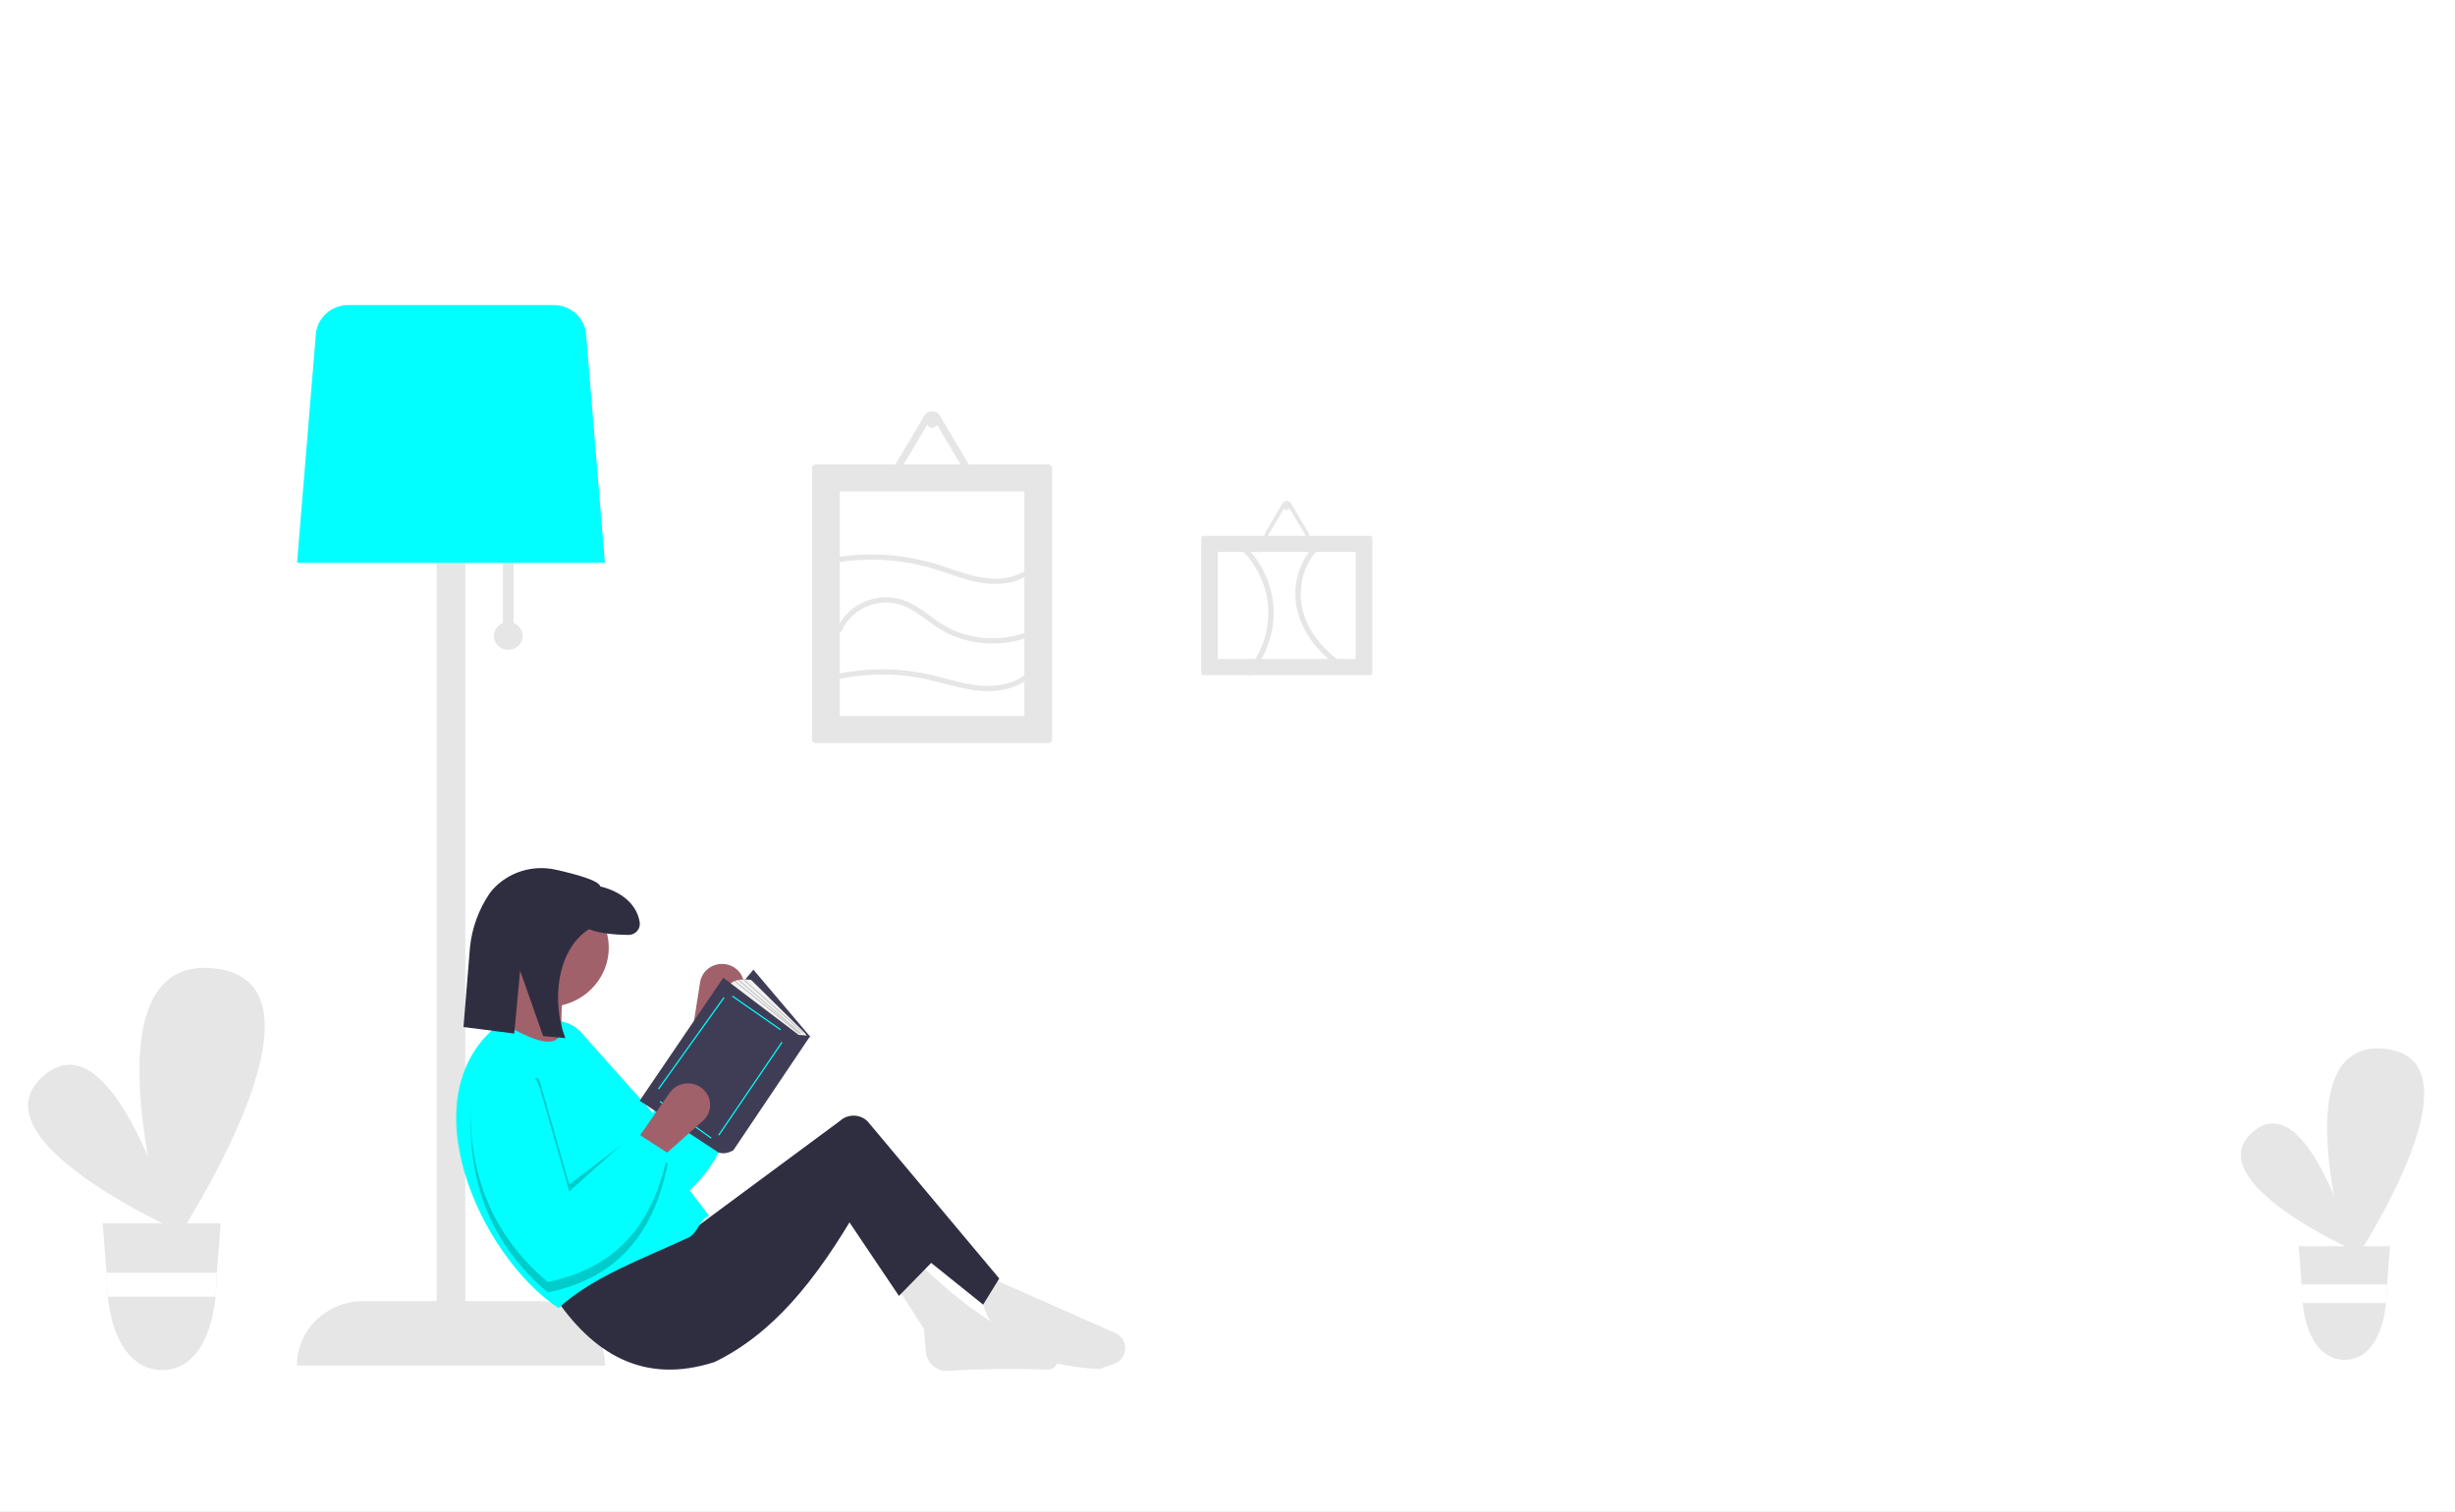
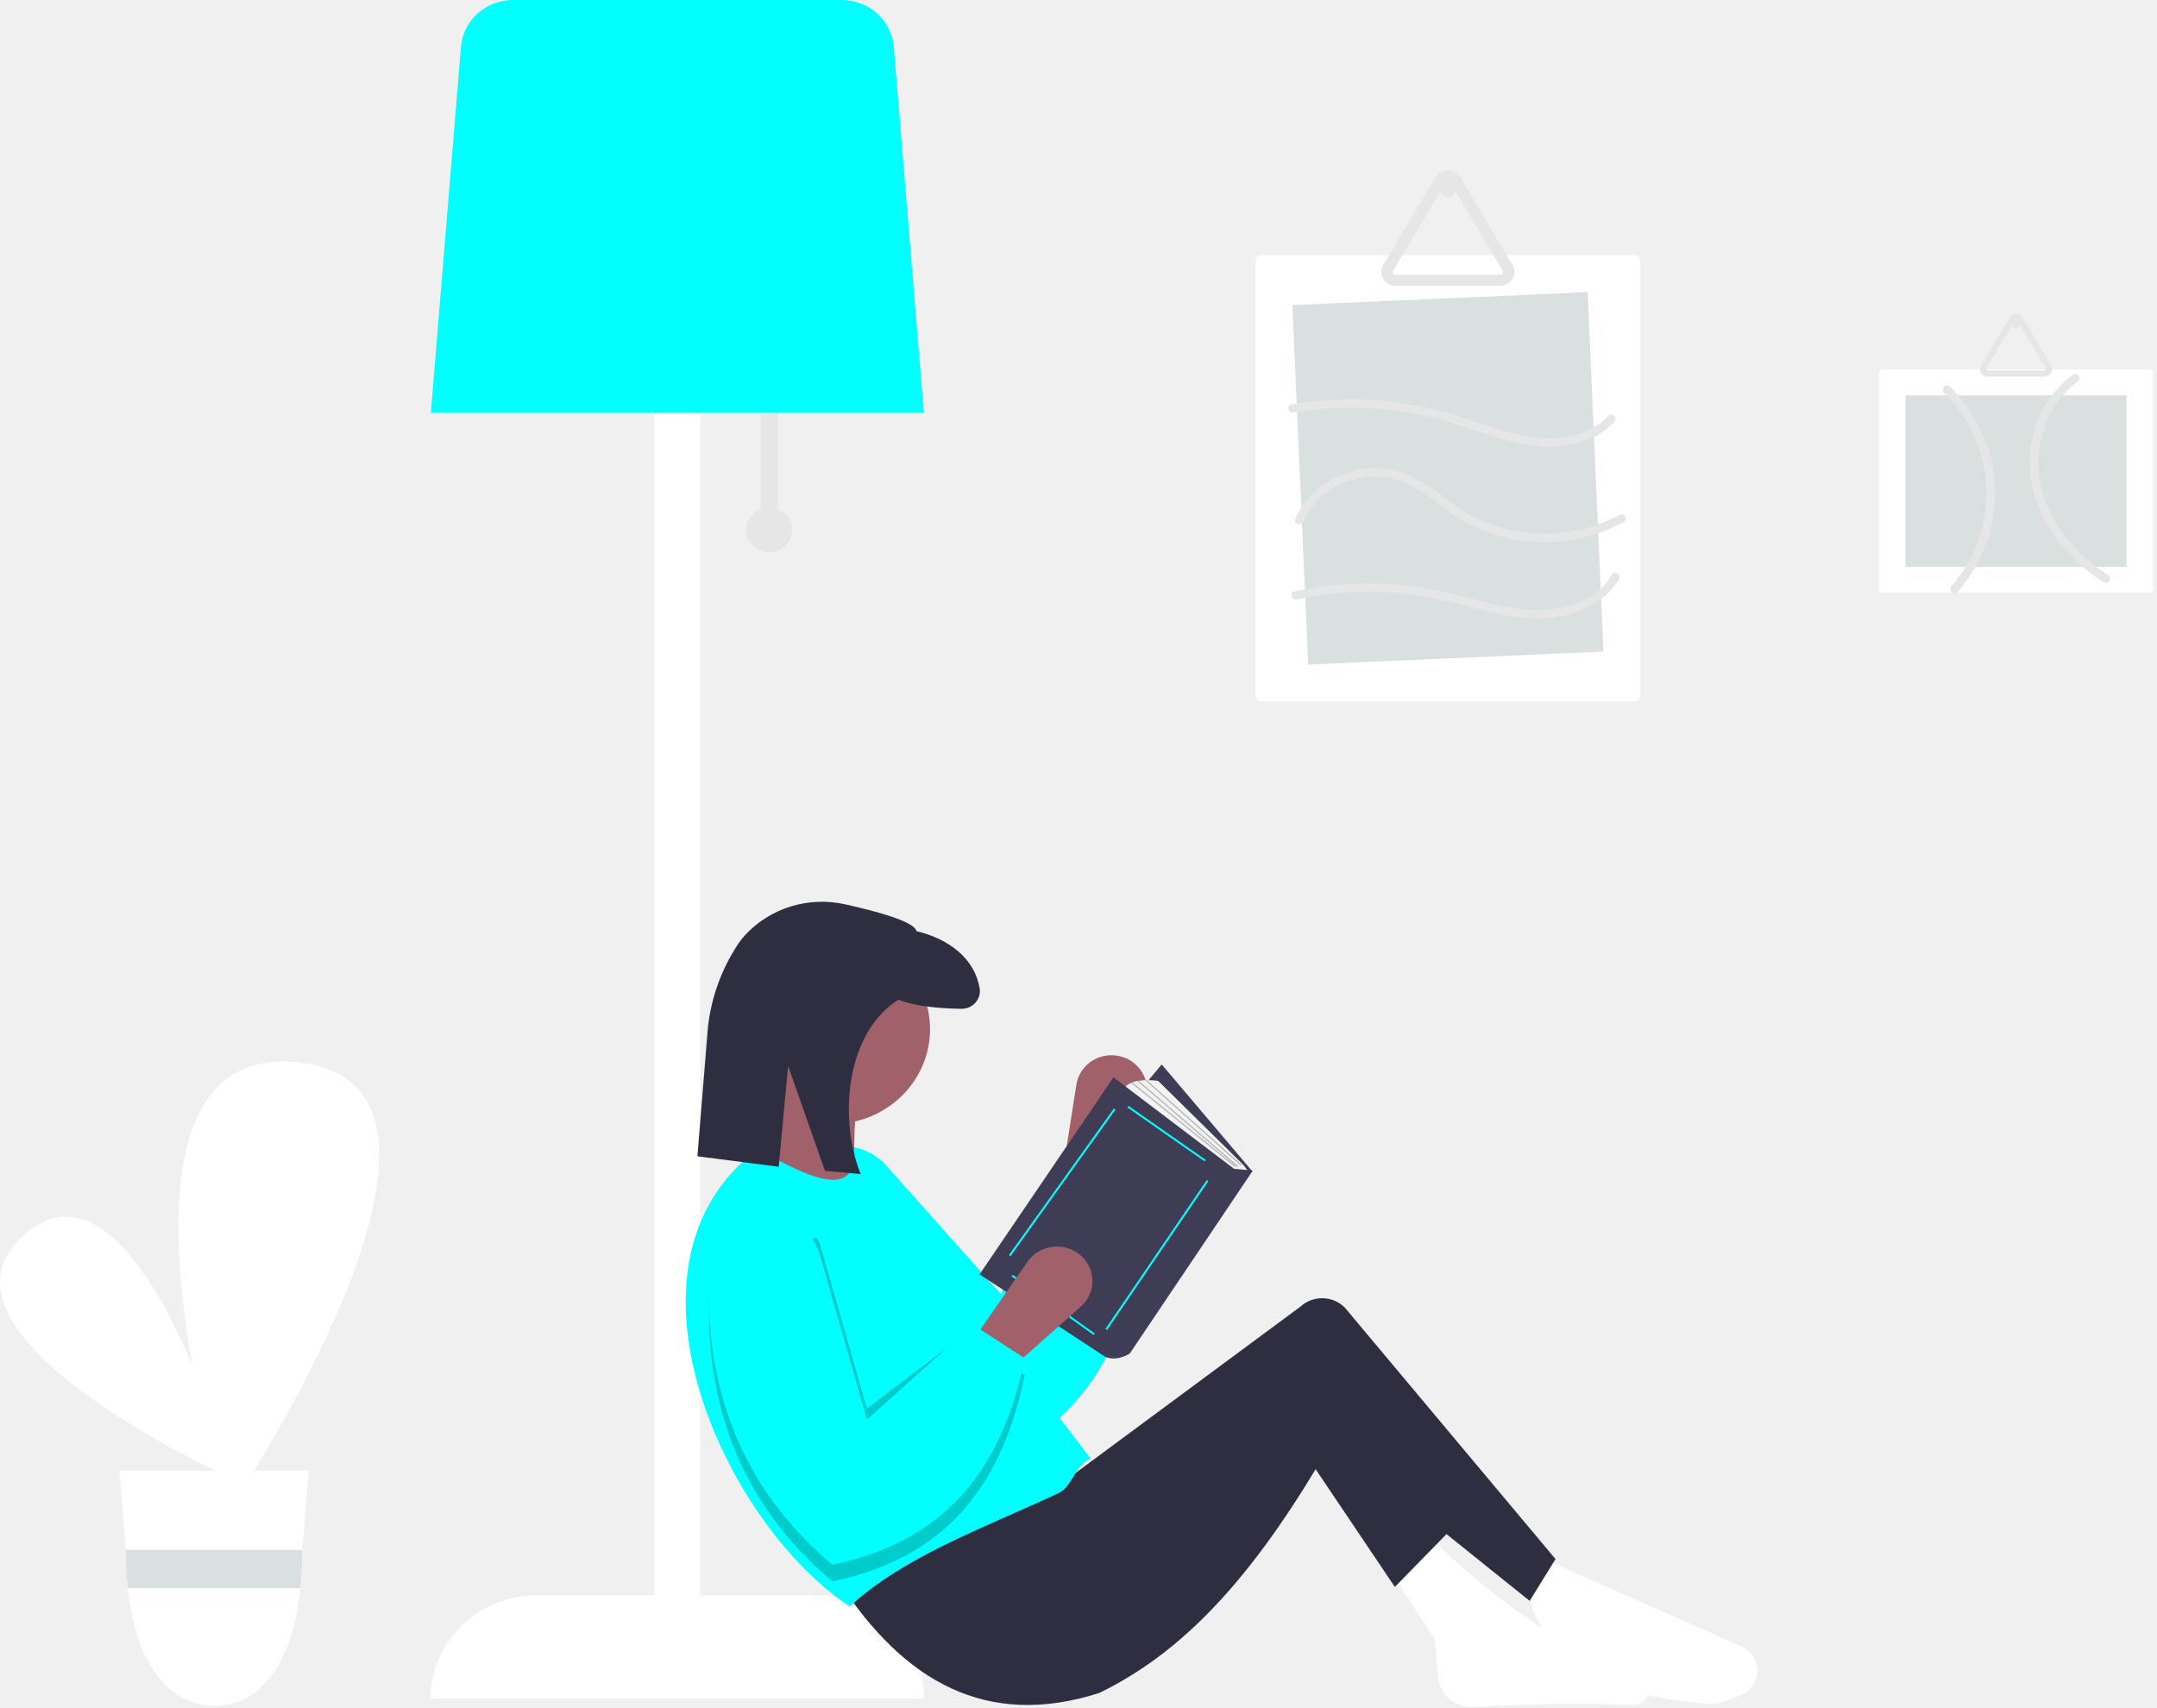
- <svg xmlns="http://www.w3.org/2000/svg" width="700" height="431" viewBox="0 0 700 431" fill="none">
-   <rect width="700" height="431" fill="white" />
-   <path d="M269.342 179.696C273.292 179.696 276.493 176.583 276.493 172.744C276.493 168.904 273.292 165.791 269.342 165.791C265.393 165.791 262.191 168.904 262.191 172.744C262.191 176.583 265.393 179.696 269.342 179.696Z" fill="#E6E6E6" />
-   <path d="M49.504 350.362C49.504 350.362 -7.861 324.687 12.291 306.883C32.443 289.078 49.504 350.362 49.504 350.362Z" fill="#E6E6E6" />
-   <path d="M48.505 356.353C48.505 356.353 22.138 272.125 60.965 276.153C99.791 280.181 48.505 356.353 48.505 356.353Z" fill="#E6E6E6" />
-   <path d="M29.281 348.883L30.388 362.973L30.405 363.216C30.404 365.416 30.518 367.615 30.748 369.804C32.25 384.176 38.705 390.725 46.25 390.725C53.794 390.725 59.968 384.176 61.47 369.804C61.7 367.615 61.814 365.416 61.813 363.216L61.822 363.02L61.826 362.973L62.937 348.883H29.281Z" fill="#E6E6E6" />
-   <path d="M61.826 362.973L61.822 363.02L61.813 363.216C61.814 365.416 61.7 367.615 61.47 369.804H30.748C30.518 367.615 30.404 365.416 30.405 363.216L30.388 362.973H61.826Z" fill="white" />
-   <path d="M146.461 177.675V158.512H143.397V177.675C142.517 178.021 141.789 178.653 141.337 179.463C140.885 180.274 140.737 181.212 140.918 182.117C141.099 183.022 141.598 183.837 142.33 184.424C143.062 185.01 143.981 185.331 144.929 185.331C145.877 185.331 146.796 185.01 147.528 184.424C148.26 183.837 148.759 183.022 148.94 182.117C149.121 181.212 148.973 180.274 148.521 179.463C148.068 178.653 147.34 178.021 146.461 177.675Z" fill="#E6E6E6" />
-   <path d="M153.612 371.062H132.67V123.749H124.497V371.062H103.555C101.073 371.062 98.616 371.537 96.323 372.461C94.03 373.384 91.946 374.738 90.192 376.444C88.436 378.15 87.044 380.176 86.095 382.405C85.145 384.634 84.656 387.024 84.656 389.437V389.437H172.511V389.437C172.511 387.024 172.023 384.634 171.073 382.405C170.123 380.176 168.731 378.15 166.976 376.444C165.221 374.738 163.138 373.384 160.845 372.461C158.552 371.537 156.094 371.062 153.612 371.062V371.062Z" fill="#E6E6E6" />
-   <path d="M84.698 160.499H172.469L167.102 95.273C166.906 93.024 165.851 90.928 164.145 89.397C162.439 87.866 160.206 87.011 157.884 87H99.283C96.962 87.011 94.728 87.866 93.022 89.397C91.317 90.928 90.262 93.024 90.066 95.273L84.698 160.499Z" fill="#00FFFE" />
-   <path d="M206.907 274.977C206.082 274.844 205.237 274.871 204.422 275.058C203.608 275.244 202.839 275.586 202.162 276.064C201.484 276.542 200.911 277.146 200.475 277.84C200.04 278.535 199.751 279.307 199.624 280.112L197.153 295.879L205.561 298.047L211.722 283.357C212.08 282.503 212.235 281.582 212.177 280.662C212.119 279.742 211.849 278.846 211.387 278.041C210.925 277.237 210.282 276.543 209.506 276.013C208.731 275.483 207.843 275.129 206.907 274.977Z" fill="#A0616A" />
-   <path d="M206.75 295.849C211.416 313.877 209.408 330.367 192.033 343.314C171.193 337.728 157.333 324.253 148.876 304.668C148.35 303.451 148.084 302.142 148.093 300.821C148.102 299.501 148.385 298.195 148.927 296.984C149.469 295.773 150.258 294.682 151.246 293.775C152.234 292.869 153.4 292.166 154.675 291.71V291.71C156.591 291.026 158.675 290.924 160.651 291.419C162.627 291.915 164.402 292.983 165.738 294.483L186.186 317.428L195.778 294.291L206.75 295.849Z" fill="#00FFFE" />
-   <path d="M313.525 390.433C294.497 389.451 282.676 383.098 279.814 370.072L282.878 364.61L317.967 380.151C318.852 380.543 319.598 381.183 320.109 381.988C320.62 382.794 320.873 383.729 320.836 384.674C320.799 385.62 320.474 386.534 319.901 387.299C319.329 388.065 318.535 388.647 317.621 388.973L313.525 390.433Z" fill="#E6E6E6" />
-   <path d="M298.822 390.564C288.935 390.273 279.427 390.363 270.418 390.956C268.838 391.061 267.279 390.556 266.079 389.55C264.879 388.545 264.135 387.12 264.009 385.585L263.468 379.011L255.806 367.093L262.447 360.637C273.606 371.442 285.844 380.519 300.379 385.914C300.846 386.225 301.197 386.675 301.38 387.196C301.562 387.717 301.566 388.282 301.39 388.805C301.215 389.329 300.87 389.783 300.407 390.1C299.944 390.417 299.388 390.58 298.822 390.564V390.564Z" fill="#E6E6E6" />
-   <path d="M245.08 343.752C232.455 365.715 220.039 380.521 203.706 388.447C183.612 394.895 168.927 386.352 157.48 368.831L190.681 347.476L195.534 352.194L239.511 319.657C240.586 318.668 242.018 318.131 243.497 318.163C244.976 318.195 246.382 318.794 247.41 319.828L284.921 364.61L280.324 372.059L245.08 343.752Z" fill="#2F2E41" />
-   <path d="M256.317 369.576L238.951 343.752L243.037 336.303L266.022 359.643L256.317 369.576Z" fill="#2F2E41" />
-   <path d="M156.203 287.138C165.794 287.138 173.57 279.578 173.57 270.253C173.57 260.928 165.794 253.368 156.203 253.368C146.612 253.368 138.836 260.928 138.836 270.253C138.836 279.578 146.612 287.138 156.203 287.138Z" fill="#A0616A" />
-   <path d="M160.8 301.54L141.39 295.084C144.262 290.646 145.521 285.401 144.966 280.186H160.8C159.9 287.763 159.765 294.95 160.8 301.54Z" fill="#A0616A" />
-   <path d="M202.174 346.732C199.264 347.893 199.051 351.659 196.3 352.939C182.999 359.126 168.927 364.147 159.268 373.052C136.695 358.149 115.772 311.861 142.923 291.608C152.19 296.88 160.469 300.653 160.289 291.608L202.174 346.732Z" fill="#00FFFE" />
-   <path opacity="0.2" d="M190.426 326.867L180.976 323.639L162.332 337.792L153.975 308.54C153.395 306.512 152.456 307.54 151.107 308.949C149.702 307.684 147.953 306.836 146.068 306.506C144.183 306.175 142.24 306.375 140.468 307.083C138.696 307.791 137.169 308.976 136.068 310.5C134.966 312.023 134.335 313.821 134.25 315.682C133.256 336.9 139.837 354.851 156.203 368.582C177.609 364.126 186.693 350.066 190.426 331.833L189.414 331.177C189.787 329.768 190.124 328.331 190.426 326.867Z" fill="black" />
-   <path d="M158.54 248.042C164.268 249.314 170.789 251.117 171.154 252.793C177.047 254.237 181.495 257.695 182.403 262.967C182.479 263.423 182.451 263.889 182.322 264.333C182.192 264.777 181.964 265.188 181.653 265.537C181.343 265.886 180.957 266.165 180.524 266.353C180.09 266.542 179.62 266.636 179.145 266.628C175.94 266.588 171.129 266.29 167.953 265C158.724 270.781 157.175 285.817 161.206 296.052L154.864 295.487L148.303 276.813L146.627 294.753L132.155 292.892L134.019 270.016C134.592 264.624 136.479 259.443 139.524 254.903C139.84 254.447 140.186 254.011 140.56 253.598C142.762 251.18 145.596 249.386 148.761 248.408C151.927 247.43 155.306 247.303 158.54 248.042V248.042Z" fill="#2F2E41" />
-   <path d="M191.19 304.729L207.085 322.896L230.926 295.54L214.817 276.536L191.19 304.729Z" fill="#3F3D56" />
-   <path d="M226.845 296.166L207.944 281.131C209.018 278.625 214.173 279.46 214.173 279.46L228.968 294.044C229.483 294.552 229.925 295.125 230.282 295.749V295.749L226.845 296.166Z" fill="#F2F2F2" />
-   <path d="M227.704 295.122L206.225 278.834L182.384 313.917L204.829 328.639C206.977 329.474 209.125 328.013 209.125 328.013L231.033 295.435L227.704 295.122Z" fill="#3F3D56" />
-   <path d="M208.904 283.918L208.701 284.193L222.448 293.797L222.651 293.522L208.904 283.918Z" fill="#00FFFE" />
-   <path d="M222.834 297.117L204.791 323.638L205.082 323.825L223.124 297.304L222.834 297.117Z" fill="#00FFFE" />
-   <path d="M188.288 313.987L188.082 314.26L202.684 324.705L202.89 324.433L188.288 313.987Z" fill="#00FFFE" />
-   <path d="M206.297 284.375L187.611 310.479L187.896 310.672L206.583 284.569L206.297 284.375Z" fill="#00FFFE" />
-   <path d="M212.069 279.253L211.924 279.407L228.92 294.573L229.065 294.419L212.069 279.253Z" fill="#B3B3B3" />
-   <path d="M210.653 279.383L210.511 279.54L228.274 294.786L228.417 294.63L210.653 279.383Z" fill="#B3B3B3" />
-   <path d="M209.542 279.687L209.405 279.848L227.844 294.791L227.982 294.631L209.542 279.687Z" fill="#B3B3B3" />
-   <path d="M199.77 310.062C199.083 309.597 198.308 309.27 197.489 309.099C196.671 308.928 195.826 308.917 195.003 309.066C194.18 309.215 193.396 309.522 192.696 309.968C191.997 310.414 191.395 310.991 190.926 311.666L181.742 324.881L188.383 330.343L200.425 319.639C201.125 319.017 201.672 318.249 202.025 317.394C202.378 316.539 202.529 315.617 202.466 314.697C202.403 313.777 202.128 312.883 201.661 312.081C201.195 311.278 200.548 310.588 199.77 310.062V310.062Z" fill="#A0616A" />
-   <path d="M190.426 328.853C186.693 347.086 177.609 361.147 156.203 365.603C139.837 351.872 133.256 333.92 134.25 312.702C134.312 311.383 134.648 310.089 135.238 308.9C135.829 307.71 136.661 306.649 137.684 305.781C138.708 304.913 139.902 304.255 141.194 303.848C142.486 303.441 143.849 303.292 145.202 303.412V303.412C147.235 303.591 149.163 304.368 150.73 305.639C152.297 306.91 153.429 308.615 153.975 310.527L162.332 339.779L181.2 322.873L190.426 328.853Z" fill="#00FFFE" />
-   <path d="M232.566 132.443C232.295 132.444 232.035 132.548 231.844 132.735C231.652 132.921 231.544 133.173 231.544 133.437V210.908C231.544 211.171 231.652 211.424 231.844 211.61C232.035 211.796 232.295 211.901 232.566 211.901H298.968C299.239 211.901 299.499 211.796 299.69 211.61C299.882 211.424 299.989 211.171 299.99 210.908V133.437C299.989 133.173 299.882 132.921 299.69 132.735C299.499 132.548 299.239 132.444 298.968 132.443H232.566Z" fill="#E6E6E6" />
-   <path d="M239.461 204.204H292.072V140.141H239.461V204.204Z" fill="white" />
-   <path d="M343.117 152.805C342.955 152.805 342.8 152.867 342.686 152.978C342.571 153.09 342.507 153.24 342.507 153.397V191.941C342.507 192.098 342.571 192.248 342.686 192.36C342.8 192.471 342.955 192.533 343.117 192.533H390.689C390.85 192.533 391.005 192.471 391.12 192.36C391.234 192.248 391.298 192.098 391.298 191.941V153.398C391.298 153.24 391.234 153.09 391.12 152.978C391.005 152.867 390.85 152.805 390.689 152.805L343.117 152.805Z" fill="#E6E6E6" />
-   <path d="M347.234 157.4V187.938H386.572V157.4H347.234Z" fill="white" />
-   <path d="M275.056 137.906H256.477C256.028 137.908 255.587 137.794 255.198 137.577C254.808 137.359 254.485 137.046 254.261 136.667C254.036 136.289 253.918 135.86 253.919 135.424C253.92 134.987 254.04 134.559 254.266 134.182L263.555 118.538C263.563 118.525 263.571 118.513 263.578 118.5C263.781 118.167 264.062 117.886 264.398 117.679C264.735 117.472 265.116 117.345 265.512 117.309L265.526 117.307C265.605 117.3 265.686 117.297 265.767 117.297C266.216 117.294 266.657 117.408 267.046 117.626C267.435 117.844 267.756 118.159 267.979 118.538L277.268 134.182C277.492 134.559 277.61 134.987 277.61 135.423C277.61 135.859 277.492 136.287 277.268 136.665C277.044 137.042 276.721 137.355 276.333 137.573C275.945 137.791 275.505 137.906 275.056 137.906V137.906ZM255.965 135.421C255.965 135.509 255.99 135.595 256.035 135.671C256.079 135.748 256.143 135.811 256.221 135.854C256.299 135.898 256.388 135.921 256.477 135.92H275.056C275.146 135.921 275.235 135.898 275.312 135.854C275.39 135.811 275.455 135.748 275.499 135.671C275.544 135.595 275.568 135.509 275.569 135.421C275.568 135.334 275.544 135.25 275.499 135.175L266.209 119.532C266.164 119.456 266.1 119.393 266.022 119.35C265.945 119.306 265.856 119.283 265.767 119.283C265.677 119.283 265.589 119.306 265.511 119.35C265.434 119.393 265.369 119.456 265.324 119.532L256.035 135.175C255.989 135.249 255.965 135.334 255.965 135.421V135.421Z" fill="#E6E6E6" />
-   <path d="M265.767 122.015C266.613 122.015 267.299 121.348 267.299 120.525C267.299 119.702 266.613 119.035 265.767 119.035C264.921 119.035 264.234 119.702 264.234 120.525C264.234 121.348 264.921 122.015 265.767 122.015Z" fill="#E6E6E6" />
-   <path d="M371.939 154.046H361.866C361.623 154.047 361.383 153.985 361.172 153.867C360.961 153.749 360.786 153.579 360.664 153.374C360.543 153.169 360.479 152.937 360.479 152.7C360.48 152.464 360.545 152.231 360.667 152.027L365.704 143.545L365.716 143.524C365.826 143.344 365.978 143.192 366.161 143.079C366.343 142.967 366.55 142.898 366.765 142.879L366.772 142.878C366.815 142.874 366.859 142.872 366.903 142.872C367.146 142.871 367.385 142.932 367.596 143.051C367.807 143.169 367.981 143.34 368.102 143.545L373.138 152.027C373.26 152.231 373.324 152.463 373.324 152.7C373.324 152.936 373.26 153.168 373.138 153.373C373.017 153.578 372.842 153.747 372.631 153.866C372.421 153.984 372.182 154.046 371.939 154.046V154.046ZM361.588 152.698C361.589 152.746 361.602 152.793 361.626 152.834C361.65 152.876 361.685 152.91 361.727 152.934C361.77 152.957 361.817 152.97 361.866 152.969H371.939C371.988 152.97 372.036 152.957 372.078 152.934C372.12 152.91 372.155 152.876 372.179 152.834C372.203 152.793 372.217 152.746 372.217 152.699C372.217 152.652 372.204 152.606 372.179 152.565L367.143 144.084C367.118 144.043 367.083 144.009 367.041 143.985C366.999 143.962 366.951 143.949 366.903 143.949C366.854 143.949 366.806 143.962 366.764 143.985C366.722 144.009 366.687 144.043 366.663 144.084L361.626 152.565C361.602 152.606 361.589 152.652 361.588 152.698V152.698Z" fill="#E6E6E6" />
-   <path d="M366.903 145.43C367.361 145.43 367.733 145.069 367.733 144.622C367.733 144.176 367.361 143.815 366.903 143.815C366.444 143.815 366.072 144.176 366.072 144.622C366.072 145.069 366.444 145.43 366.903 145.43Z" fill="#E6E6E6" />
-   <path d="M240.063 179.811C240.797 178.172 241.867 176.696 243.207 175.473C244.548 174.25 246.13 173.305 247.859 172.696C249.656 172.021 251.582 171.732 253.505 171.848C255.428 171.965 257.302 172.484 259 173.37C262.986 175.426 266.173 178.66 270.221 180.628C274.157 182.524 278.488 183.517 282.881 183.528C287.855 183.566 292.751 182.33 297.078 179.946C297.246 179.842 297.366 179.68 297.413 179.492C297.46 179.304 297.431 179.106 297.33 178.939C297.23 178.772 297.067 178.65 296.875 178.597C296.684 178.545 296.479 178.567 296.304 178.659C292.383 180.796 287.978 181.956 283.484 182.036C278.99 182.116 274.545 181.114 270.545 179.119C266.484 177.048 263.266 173.705 259.129 171.765C257.372 170.937 255.464 170.455 253.515 170.349C251.566 170.242 249.614 170.513 247.774 171.146C245.727 171.813 243.85 172.895 242.266 174.321C240.682 175.746 239.428 177.483 238.585 179.415C238.214 180.302 239.695 180.688 240.063 179.811V179.811Z" fill="#E6E6E6" />
-   <path d="M238.852 193.737C247.356 191.891 256.177 191.921 264.668 193.824C272.21 195.525 279.996 198.584 287.773 196.302C291.247 195.283 294.431 193.244 296.216 190.106C296.693 189.267 295.37 188.514 294.893 189.354C291.532 195.262 283.659 196.259 277.441 195.29C273.286 194.642 269.282 193.343 265.192 192.414C256.4 190.41 247.255 190.371 238.445 192.3C237.483 192.509 237.89 193.946 238.852 193.737V193.737Z" fill="#E6E6E6" />
-   <path d="M238.3 160.435C246.454 159.087 254.805 159.376 262.84 161.284C270.345 163.072 277.682 167.157 285.619 166.451C289.294 166.125 292.931 164.811 295.428 162.078C296.08 161.363 295 160.306 294.344 161.024C292.191 163.382 289.089 164.604 285.906 164.934C282.238 165.314 278.634 164.576 275.142 163.526C271.278 162.364 267.523 160.891 263.594 159.931C255.188 157.879 246.433 157.561 237.893 158.998C236.923 159.159 237.334 160.595 238.3 160.435V160.435Z" fill="#E6E6E6" />
-   <path d="M354.084 156.897C357.607 160.404 360.037 164.81 361.093 169.604C361.905 173.417 361.814 177.36 360.825 181.134C359.837 184.908 357.978 188.414 355.389 191.386C354.754 192.112 355.833 193.171 356.472 192.439C359.999 188.399 362.252 183.454 362.959 178.2C363.474 174.143 363.04 170.027 361.692 166.156C360.343 162.285 358.112 158.76 355.168 155.843C354.476 155.158 353.393 156.211 354.084 156.897Z" fill="#E6E6E6" />
-   <path d="M377.075 153.718C372.379 157.066 369.75 162.472 369.38 168.062C368.995 173.88 371.276 179.497 374.951 184.014C377.095 186.614 379.656 188.862 382.535 190.67C383.363 191.197 384.132 189.907 383.309 189.384C378.617 186.399 374.603 182.16 372.471 177.072C371.432 174.656 370.893 172.064 370.886 169.444C370.878 166.825 371.402 164.23 372.427 161.808C373.575 159.109 375.447 156.759 377.848 155.004C378.635 154.443 377.872 153.15 377.075 153.718V153.718Z" fill="#E6E6E6" />
-   <path d="M671.079 356.563C671.079 356.563 626.666 336.685 642.268 322.9C657.87 309.116 671.079 356.563 671.079 356.563Z" fill="#E6E6E6" />
-   <path d="M670.306 361.201C670.306 361.201 649.892 295.99 679.952 299.108C710.012 302.227 670.306 361.201 670.306 361.201Z" fill="#E6E6E6" />
-   <path d="M655.422 355.417L656.279 366.326L656.292 366.514C656.291 368.218 656.38 369.92 656.557 371.615C657.72 382.741 662.718 387.812 668.559 387.812C674.4 387.812 679.181 382.741 680.343 371.615C680.521 369.92 680.609 368.218 680.609 366.514L680.615 366.362L680.619 366.326L681.479 355.417H655.422Z" fill="#E6E6E6" />
-   <path d="M680.619 366.326L680.615 366.362L680.609 366.514C680.609 368.218 680.521 369.92 680.343 371.615H656.557C656.38 369.92 656.291 368.218 656.292 366.514L656.279 366.326H680.619Z" fill="white" />
+ <svg xmlns="http://www.w3.org/2000/svg" width="384" height="304" viewBox="0 0 384 304" fill="none">
+   <path d="M261.342 92.696C265.292 92.696 268.493 89.583 268.493 85.744C268.493 81.904 265.292 78.791 261.342 78.791C257.393 78.791 254.191 81.904 254.191 85.744C254.191 89.583 257.393 92.696 261.342 92.696Z" fill="#E6E6E6" />
+   <path d="M41.504 263.362C41.504 263.362 -15.861 237.687 4.291 219.883C24.443 202.078 41.504 263.362 41.504 263.362Z" fill="white" />
+   <path d="M40.505 269.353C40.505 269.353 14.138 185.125 52.965 189.153C91.791 193.181 40.505 269.353 40.505 269.353Z" fill="white" />
+   <path d="M21.281 261.883L22.388 275.973L22.405 276.216C22.404 278.416 22.518 280.615 22.748 282.804C24.25 297.176 30.705 303.725 38.25 303.725C45.794 303.725 51.968 297.176 53.47 282.804C53.7 280.615 53.814 278.416 53.813 276.216L53.822 276.02L53.826 275.973L54.937 261.883H21.281Z" fill="white" />
+   <path d="M53.826 275.973L53.822 276.02L53.813 276.216C53.814 278.416 53.7 280.615 53.47 282.804H22.748C22.518 280.615 22.404 278.416 22.405 276.216L22.388 275.973H53.826Z" fill="#DADFDF" />
+   <path d="M138.461 90.675V71.512H135.397V90.675C134.517 91.021 133.789 91.653 133.337 92.463C132.885 93.274 132.737 94.212 132.918 95.117C133.099 96.022 133.598 96.837 134.33 97.424C135.062 98.01 135.981 98.331 136.929 98.331C137.877 98.331 138.796 98.01 139.528 97.424C140.26 96.837 140.759 96.022 140.94 95.117C141.121 94.212 140.973 93.274 140.521 92.463C140.068 91.653 139.34 91.021 138.461 90.675Z" fill="#E6E6E6" />
+   <path d="M145.612 284.062H124.67V36.749H116.497V284.062H95.555C93.073 284.062 90.616 284.537 88.323 285.461C86.03 286.384 83.946 287.738 82.192 289.444C80.436 291.15 79.044 293.176 78.095 295.405C77.145 297.634 76.656 300.024 76.656 302.437H164.511C164.511 300.024 164.023 297.634 163.073 295.405C162.123 293.176 160.731 291.15 158.976 289.444C157.221 287.738 155.138 286.384 152.845 285.461C150.552 284.537 148.094 284.062 145.612 284.062Z" fill="white" />
+   <path d="M76.698 73.499H164.469L159.102 8.273C158.906 6.024 157.851 3.928 156.145 2.397C154.439 0.866 152.206 0.011 149.884 0H91.283C88.962 0.011 86.728 0.866 85.022 2.397C83.317 3.928 82.262 6.024 82.066 8.273L76.698 73.499Z" fill="#00FFFE" />
+   <path d="M198.907 187.977C198.082 187.844 197.237 187.871 196.422 188.058C195.608 188.244 194.839 188.586 194.162 189.064C193.484 189.542 192.911 190.146 192.475 190.84C192.04 191.535 191.751 192.307 191.624 193.112L189.153 208.879L197.561 211.047L203.722 196.357C204.08 195.503 204.235 194.582 204.177 193.662C204.119 192.742 203.849 191.846 203.387 191.041C202.925 190.237 202.282 189.543 201.506 189.013C200.731 188.483 199.843 188.129 198.907 187.977Z" fill="#A0616A" />
+   <path d="M198.75 208.849C203.416 226.877 201.408 243.367 184.033 256.314C163.193 250.728 149.333 237.253 140.876 217.668C140.35 216.451 140.084 215.142 140.093 213.821C140.102 212.501 140.385 211.195 140.927 209.984C141.469 208.773 142.258 207.682 143.246 206.775C144.234 205.869 145.4 205.166 146.675 204.71C148.591 204.026 150.675 203.924 152.651 204.419C154.627 204.915 156.402 205.983 157.738 207.483L178.186 230.428L187.778 207.291L198.75 208.849Z" fill="#00FFFE" />
+   <path d="M305.525 303.433C286.497 302.451 274.676 296.098 271.814 283.072L274.878 277.61L309.967 293.151C310.852 293.543 311.598 294.183 312.109 294.988C312.62 295.794 312.873 296.729 312.836 297.674C312.799 298.62 312.474 299.534 311.901 300.299C311.329 301.065 310.535 301.647 309.621 301.973L305.525 303.433Z" fill="white" />
+   <path d="M290.822 303.564C280.935 303.273 271.427 303.363 262.418 303.956C260.838 304.061 259.279 303.556 258.079 302.55C256.879 301.545 256.135 300.12 256.009 298.585L255.468 292.011L247.806 280.093L254.447 273.637C265.606 284.442 277.844 293.519 292.379 298.914C292.846 299.225 293.197 299.675 293.38 300.196C293.562 300.717 293.566 301.282 293.39 301.805C293.215 302.329 292.87 302.783 292.407 303.1C291.944 303.417 291.388 303.58 290.822 303.564Z" fill="white" />
+   <path d="M237.08 256.752C224.455 278.715 212.039 293.521 195.706 301.447C175.612 307.895 160.927 299.352 149.48 281.831L182.681 260.476L187.534 265.194L231.511 232.657C232.586 231.668 234.018 231.131 235.497 231.163C236.976 231.195 238.382 231.794 239.41 232.828L276.921 277.61L272.324 285.059L237.08 256.752Z" fill="#2F2E41" />
+   <path d="M248.317 282.576L230.951 256.752L235.037 249.303L258.022 272.643L248.317 282.576Z" fill="#2F2E41" />
+   <path d="M148.203 200.138C157.794 200.138 165.57 192.578 165.57 183.253C165.57 173.928 157.794 166.368 148.203 166.368C138.612 166.368 130.836 173.928 130.836 183.253C130.836 192.578 138.612 200.138 148.203 200.138Z" fill="#A0616A" />
+   <path d="M152.8 214.54L133.39 208.084C136.262 203.646 137.521 198.401 136.966 193.186H152.8C151.9 200.763 151.765 207.95 152.8 214.54Z" fill="#A0616A" />
+   <path d="M194.174 259.732C191.264 260.893 191.051 264.659 188.3 265.939C174.999 272.126 160.927 277.147 151.268 286.052C128.695 271.149 107.772 224.861 134.923 204.608C144.19 209.88 152.469 213.653 152.289 204.608L194.174 259.732Z" fill="#00FFFE" />
+   <path opacity="0.2" d="M182.426 239.867L172.976 236.639L154.332 250.792L145.975 221.54C145.395 219.512 144.456 220.54 143.107 221.949C141.702 220.684 139.953 219.836 138.068 219.506C136.183 219.175 134.24 219.375 132.468 220.083C130.696 220.791 129.169 221.976 128.068 223.5C126.966 225.023 126.335 226.821 126.25 228.682C125.256 249.9 131.837 267.851 148.203 281.582C169.609 277.126 178.693 263.066 182.426 244.833L181.414 244.177C181.787 242.768 182.124 241.331 182.426 239.867Z" fill="black" />
+   <path d="M150.54 161.042C156.268 162.314 162.789 164.117 163.154 165.793C169.047 167.237 173.495 170.695 174.403 175.967C174.479 176.423 174.451 176.889 174.322 177.333C174.192 177.777 173.964 178.188 173.653 178.537C173.343 178.886 172.957 179.165 172.524 179.353C172.09 179.542 171.62 179.636 171.145 179.628C167.94 179.588 163.129 179.29 159.953 178C150.724 183.781 149.175 198.817 153.206 209.052L146.864 208.487L140.303 189.813L138.627 207.753L124.155 205.892L126.019 183.016C126.592 177.624 128.479 172.443 131.524 167.903C131.84 167.447 132.186 167.011 132.56 166.598C134.762 164.18 137.596 162.386 140.761 161.408C143.927 160.43 147.306 160.303 150.54 161.042Z" fill="#2F2E41" />
+   <path d="M183.19 217.729L199.085 235.896L222.926 208.54L206.817 189.536L183.19 217.729Z" fill="#3F3D56" />
+   <path d="M218.845 209.166L199.944 194.131C201.018 191.625 206.173 192.46 206.173 192.46L220.968 207.044C221.483 207.552 221.925 208.125 222.282 208.749L218.845 209.166Z" fill="#F2F2F2" />
+   <path d="M219.704 208.122L198.225 191.834L174.384 226.917L196.829 241.639C198.977 242.474 201.125 241.013 201.125 241.013L223.033 208.435L219.704 208.122Z" fill="#3F3D56" />
+   <path d="M200.904 196.918L200.701 197.193L214.448 206.797L214.651 206.522L200.904 196.918Z" fill="#00FFFE" />
+   <path d="M214.834 210.117L196.791 236.638L197.082 236.825L215.124 210.304L214.834 210.117Z" fill="#00FFFE" />
+   <path d="M180.288 226.987L180.082 227.26L194.684 237.705L194.89 237.433L180.288 226.987Z" fill="#00FFFE" />
+   <path d="M198.297 197.375L179.611 223.479L179.896 223.672L198.583 197.569L198.297 197.375Z" fill="#00FFFE" />
+   <path d="M204.069 192.253L203.924 192.407L220.92 207.573L221.065 207.419L204.069 192.253Z" fill="#B3B3B3" />
+   <path d="M202.653 192.383L202.511 192.54L220.274 207.786L220.417 207.63L202.653 192.383Z" fill="#B3B3B3" />
+   <path d="M201.542 192.687L201.405 192.848L219.844 207.791L219.982 207.631L201.542 192.687Z" fill="#B3B3B3" />
+   <path d="M191.77 223.062C191.083 222.597 190.308 222.27 189.489 222.099C188.671 221.928 187.826 221.917 187.003 222.066C186.18 222.215 185.396 222.522 184.696 222.968C183.997 223.414 183.395 223.991 182.926 224.666L173.742 237.881L180.383 243.343L192.425 232.639C193.125 232.017 193.672 231.249 194.025 230.394C194.378 229.539 194.529 228.617 194.466 227.697C194.403 226.777 194.128 225.883 193.661 225.081C193.195 224.278 192.548 223.588 191.77 223.062Z" fill="#A0616A" />
+   <path d="M182.426 241.853C178.693 260.086 169.609 274.147 148.203 278.603C131.837 264.872 125.256 246.92 126.25 225.702C126.312 224.383 126.648 223.089 127.238 221.9C127.829 220.71 128.661 219.649 129.684 218.781C130.708 217.913 131.902 217.255 133.194 216.848C134.486 216.441 135.849 216.292 137.202 216.412C139.235 216.591 141.163 217.368 142.73 218.639C144.297 219.91 145.429 221.615 145.975 223.527L154.332 252.779L173.2 235.873L182.426 241.853Z" fill="#00FFFE" />
+   <path d="M224.566 45.443C224.295 45.444 224.035 45.548 223.844 45.735C223.652 45.921 223.544 46.173 223.544 46.437V123.908C223.544 124.171 223.652 124.424 223.844 124.61C224.035 124.796 224.295 124.901 224.566 124.901H290.968C291.239 124.901 291.499 124.796 291.69 124.61C291.882 124.424 291.989 124.171 291.99 123.908V46.437C291.989 46.173 291.882 45.921 291.69 45.735C291.499 45.548 291.239 45.444 290.968 45.443H224.566Z" fill="white" />
+   <path d="M232.89 118.326L285.451 116.02L282.643 52.019L230.082 54.325L232.89 118.326Z" fill="#DADFDF" />
+   <path d="M335.117 65.805C334.955 65.805 334.8 65.867 334.686 65.978C334.571 66.09 334.507 66.24 334.507 66.397V104.941C334.507 105.098 334.571 105.248 334.686 105.36C334.8 105.471 334.955 105.533 335.117 105.533H382.689C382.85 105.533 383.005 105.471 383.12 105.36C383.234 105.248 383.298 105.098 383.298 104.941V66.398C383.298 66.24 383.234 66.09 383.12 65.978C383.005 65.867 382.85 65.805 382.689 65.805H335.117Z" fill="white" />
+   <path d="M339.234 70.4V100.938H378.572V70.4H339.234Z" fill="#DADFDF" />
+   <path d="M267.056 50.906H248.477C248.028 50.908 247.587 50.794 247.198 50.577C246.808 50.359 246.485 50.046 246.261 49.667C246.036 49.289 245.918 48.86 245.919 48.424C245.92 47.987 246.04 47.559 246.266 47.182L255.555 31.538C255.563 31.525 255.571 31.513 255.578 31.5C255.781 31.167 256.062 30.886 256.398 30.679C256.735 30.472 257.116 30.345 257.512 30.309L257.526 30.307C257.605 30.3 257.686 30.297 257.767 30.297C258.216 30.294 258.657 30.408 259.046 30.626C259.435 30.844 259.756 31.159 259.979 31.538L269.268 47.182C269.492 47.559 269.61 47.987 269.61 48.423C269.61 48.859 269.492 49.287 269.268 49.665C269.044 50.042 268.721 50.355 268.333 50.573C267.945 50.791 267.505 50.906 267.056 50.906ZM247.965 48.421C247.965 48.509 247.99 48.595 248.035 48.671C248.079 48.748 248.143 48.811 248.221 48.854C248.299 48.898 248.388 48.921 248.477 48.92H267.056C267.146 48.921 267.235 48.898 267.312 48.854C267.39 48.811 267.455 48.748 267.499 48.671C267.544 48.595 267.568 48.509 267.569 48.421C267.568 48.334 267.544 48.25 267.499 48.175L258.209 32.532C258.164 32.456 258.1 32.393 258.022 32.35C257.945 32.306 257.856 32.283 257.767 32.283C257.677 32.283 257.589 32.306 257.511 32.35C257.434 32.393 257.369 32.456 257.324 32.532L248.035 48.175C247.989 48.249 247.965 48.334 247.965 48.421Z" fill="#E6E6E6" />
+   <path d="M257.767 35.015C258.613 35.015 259.299 34.348 259.299 33.525C259.299 32.702 258.613 32.035 257.767 32.035C256.921 32.035 256.234 32.702 256.234 33.525C256.234 34.348 256.921 35.015 257.767 35.015Z" fill="#E6E6E6" />
+   <path d="M363.939 67.046H353.866C353.623 67.047 353.383 66.985 353.172 66.867C352.961 66.749 352.786 66.579 352.664 66.374C352.543 66.169 352.479 65.937 352.479 65.7C352.48 65.464 352.545 65.231 352.667 65.027L357.704 56.545L357.716 56.524C357.826 56.344 357.978 56.192 358.161 56.079C358.343 55.967 358.55 55.898 358.765 55.879L358.772 55.878C358.815 55.874 358.859 55.872 358.903 55.872C359.146 55.871 359.385 55.932 359.596 56.051C359.807 56.169 359.981 56.34 360.102 56.545L365.138 65.027C365.26 65.231 365.324 65.463 365.324 65.7C365.324 65.936 365.26 66.168 365.138 66.373C365.017 66.578 364.842 66.747 364.631 66.866C364.421 66.984 364.182 67.046 363.939 67.046ZM353.588 65.698C353.589 65.746 353.602 65.793 353.626 65.834C353.65 65.876 353.685 65.91 353.727 65.934C353.77 65.957 353.817 65.97 353.866 65.969H363.939C363.988 65.97 364.036 65.957 364.078 65.934C364.12 65.91 364.155 65.876 364.179 65.834C364.203 65.793 364.217 65.746 364.217 65.699C364.217 65.652 364.204 65.606 364.179 65.565L359.143 57.084C359.118 57.043 359.083 57.009 359.041 56.985C358.999 56.962 358.951 56.949 358.903 56.949C358.854 56.949 358.806 56.962 358.764 56.985C358.722 57.009 358.687 57.043 358.663 57.084L353.626 65.565C353.602 65.606 353.589 65.652 353.588 65.698Z" fill="#E6E6E6" />
+   <path d="M358.903 58.43C359.361 58.43 359.733 58.069 359.733 57.622C359.733 57.176 359.361 56.815 358.903 56.815C358.444 56.815 358.072 57.176 358.072 57.622C358.072 58.069 358.444 58.43 358.903 58.43Z" fill="#E6E6E6" />
+   <path d="M232.063 92.811C232.797 91.172 233.867 89.696 235.207 88.473C236.548 87.25 238.13 86.305 239.859 85.696C241.656 85.021 243.582 84.732 245.505 84.848C247.428 84.965 249.302 85.484 251 86.37C254.986 88.426 258.173 91.66 262.221 93.628C266.157 95.524 270.488 96.517 274.881 96.528C279.855 96.566 284.751 95.33 289.078 92.946C289.246 92.842 289.366 92.68 289.413 92.492C289.46 92.304 289.431 92.106 289.33 91.939C289.23 91.772 289.067 91.65 288.875 91.597C288.684 91.545 288.479 91.567 288.304 91.659C284.383 93.796 279.978 94.956 275.484 95.036C270.99 95.116 266.545 94.114 262.545 92.119C258.484 90.048 255.266 86.705 251.129 84.765C249.372 83.937 247.464 83.455 245.515 83.349C243.566 83.242 241.614 83.513 239.774 84.146C237.727 84.813 235.85 85.895 234.266 87.321C232.682 88.746 231.428 90.483 230.585 92.415C230.214 93.302 231.695 93.688 232.063 92.811Z" fill="#E6E6E6" />
+   <path d="M230.852 106.737C239.356 104.891 248.177 104.921 256.668 106.824C264.21 108.525 271.996 111.584 279.773 109.302C283.247 108.283 286.431 106.244 288.216 103.106C288.693 102.267 287.37 101.514 286.893 102.354C283.532 108.262 275.659 109.259 269.441 108.29C265.286 107.642 261.282 106.343 257.192 105.414C248.4 103.41 239.255 103.371 230.445 105.3C229.483 105.509 229.89 106.946 230.852 106.737Z" fill="#E6E6E6" />
+   <path d="M230.3 73.435C238.454 72.087 246.805 72.376 254.84 74.284C262.345 76.072 269.682 80.157 277.619 79.451C281.294 79.125 284.931 77.811 287.428 75.078C288.08 74.363 287 73.306 286.344 74.024C284.191 76.382 281.089 77.604 277.906 77.934C274.238 78.314 270.634 77.576 267.142 76.526C263.278 75.364 259.523 73.891 255.594 72.931C247.188 70.879 238.433 70.561 229.893 71.998C228.923 72.159 229.334 73.595 230.3 73.435Z" fill="#E6E6E6" />
+   <path d="M346.084 69.897C349.607 73.404 352.037 77.81 353.093 82.604C353.905 86.417 353.814 90.36 352.825 94.134C351.837 97.908 349.978 101.414 347.389 104.386C346.754 105.112 347.833 106.171 348.472 105.439C351.999 101.399 354.252 96.454 354.959 91.2C355.474 87.143 355.04 83.027 353.692 79.156C352.343 75.285 350.112 71.76 347.168 68.843C346.476 68.158 345.393 69.211 346.084 69.897Z" fill="#E6E6E6" />
+   <path d="M369.075 66.718C364.379 70.066 361.75 75.472 361.38 81.062C360.995 86.88 363.276 92.497 366.951 97.014C369.095 99.614 371.656 101.862 374.535 103.67C375.363 104.197 376.132 102.907 375.309 102.384C370.617 99.399 366.603 95.16 364.471 90.072C363.432 87.656 362.893 85.064 362.886 82.444C362.878 79.825 363.402 77.23 364.427 74.808C365.575 72.109 367.447 69.759 369.848 68.004C370.635 67.443 369.872 66.15 369.075 66.718Z" fill="#E6E6E6" />
</svg>
